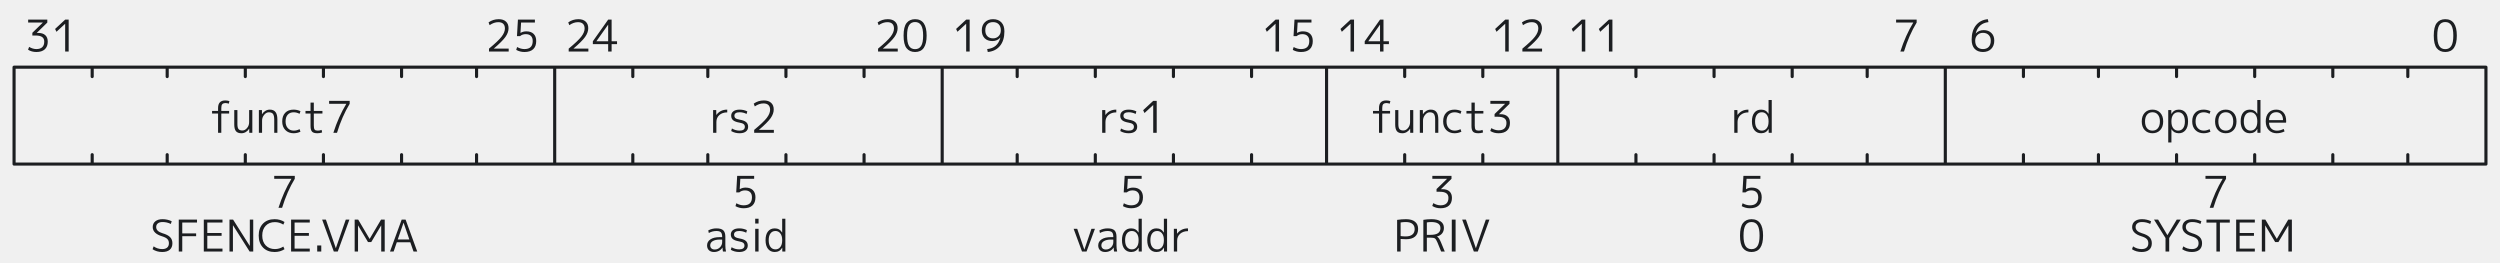
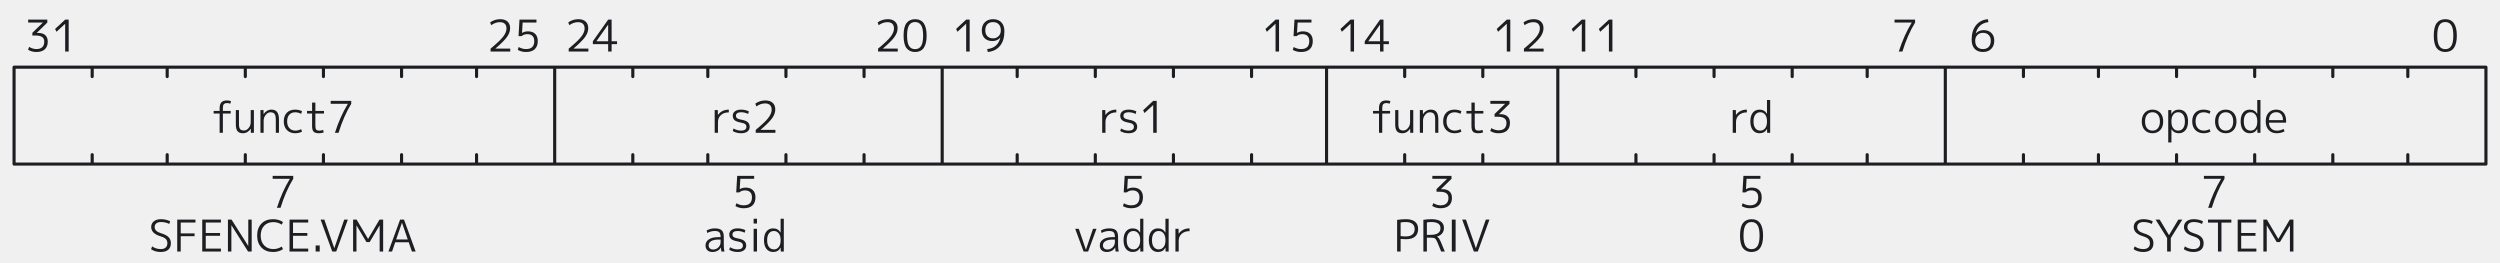
- <svg xmlns="http://www.w3.org/2000/svg" width="800" height="84" fill="none">
-   <g clip-path="url(#a)">
-     <path stroke="#1C1E21" stroke-linecap="round" d="M4.5 21.5h791M4.5 21.5v31M4.5 52.5h791M795.5 21.5v31M770.5 21.5v3M770.5 52.5v-3M746.5 21.5v3M746.5 52.5v-3M721.5 21.5v3M721.5 52.5v-3M696.5 21.5v3M696.5 52.5v-3M671.5 21.5v3M671.5 52.5v-3M647.5 21.5v3M647.5 52.5v-3M622.5 21.5v31M597.5 21.5v3M597.5 52.5v-3M573.5 21.5v3M573.5 52.5v-3M548.5 21.5v3M548.5 52.5v-3M523.5 21.5v3M523.5 52.5v-3M498.5 21.5v31M474.5 21.5v3M474.5 52.5v-3M449.5 21.5v3M449.5 52.5v-3M424.5 21.5v31M400.5 21.5v3M400.5 52.5v-3M375.5 21.5v3M375.5 52.5v-3M350.5 21.5v3M350.5 52.5v-3M325.5 21.5v3M325.5 52.5v-3M301.5 21.5v31M276.5 21.5v3M276.5 52.5v-3M251.5 21.5v3M251.5 52.5v-3M226.5 21.5v3M226.5 52.5v-3M202.5 21.5v3M202.5 52.5v-3M177.5 21.5v31M152.5 21.5v3M152.5 52.5v-3M128.5 21.5v3M128.5 52.5v-3M103.5 21.5v3M103.5 52.5v-3M78.5 21.5v3M78.5 52.5v-3M53.5 21.5v3M53.5 52.5v-3M29.5 21.5v3M29.5 52.5v-3" />
-     <path fill="#1C1E21" d="M782.485 6.14q3.696 0 3.696 5.25t-3.696 5.25q-1.75 0-2.716-1.218t-.966-4.032.966-4.032 2.716-1.218m-1.932 8.568q.645 1.022 1.932 1.022 1.288 0 1.932-1.022.644-1.036.644-3.318t-.644-3.304q-.644-1.035-1.932-1.036-1.287 0-1.932 1.036-.63 1.022-.63 3.304t.63 3.318M634.541 10.508q-1.077 0-1.778.7-.7.7-.7 1.792 0 1.302.658 2.002.659.7 1.82.7 1.191 0 1.848-.7.658-.7.658-2.002 0-1.148-.686-1.82-.671-.672-1.82-.672m0 6.132q-1.694 0-2.66-1.022-.952-1.021-.952-2.94 0-2.842 1.372-4.578 1.387-1.735 3.808-1.96l.196.938q-3.22.364-4.088 3.626l.014.014q.966-1.078 2.548-1.078 1.554 0 2.464.91.924.896.924 2.45 0 1.665-.994 2.66-.994.98-2.632.98M606.751 6.28h6.58v.938q-2.45 4.018-4.06 9.282h-1.162q1.625-5.11 4.13-9.254v-.028h-5.488zM506.172 16.5V7.624h-.028l-2.758 2.548-.434-.91 3.22-2.982h1.12V16.5zm8.682 0V7.624h-.028l-2.758 2.548-.434-.91 3.22-2.982h1.12V16.5zM481.672 16.5V7.624h-.028l-2.758 2.548-.434-.91 3.22-2.982h1.12V16.5zm8.458-9.408q-1.386 0-2.772.966l-.336-.896q1.428-1.022 3.248-1.022 1.498 0 2.324.77.826.756.826 2.128t-.994 2.772-3.724 3.724v.028h4.76v.938h-6.3v-.938q2.982-2.464 4.032-3.836 1.064-1.386 1.064-2.604 0-.994-.546-1.512-.532-.518-1.582-.518M432.172 16.5V7.624h-.028l-2.758 2.548-.434-.91 3.22-2.982h1.12V16.5zm9.438-3.29V7.918h-.028l-3.724 5.264v.028zm1.106 0h1.736v.91h-1.736v2.38h-1.106v-2.38h-4.9v-.91l4.9-6.93h1.106zM408.172 16.5V7.624h-.028l-2.758 2.548-.434-.91 3.22-2.982h1.12V16.5zm11.496-9.282h-4.424l-.196 3.304h.028a3.6 3.6 0 0 1 1.862-.49q1.498 0 2.324.812t.826 2.296q0 1.709-.966 2.604-.952.896-2.8.896a5.3 5.3 0 0 1-2.632-.672l.28-.924q1.176.658 2.352.658 2.646 0 2.646-2.562 0-1.078-.574-1.638-.574-.574-1.652-.574-1.106 0-1.834.644h-.98l.308-5.292h5.432zM309.172 16.5V7.624h-.028l-2.758 2.548-.434-.91 3.22-2.982h1.12V16.5zm8.612-10.36q1.708 0 2.66 1.022.966 1.008.966 2.87 0 2.925-1.414 4.648-1.4 1.722-3.906 1.96l-.196-.938q1.708-.181 2.744-1.078 1.036-.91 1.484-2.562l-.028-.014q-.98 1.092-2.548 1.092-1.554 0-2.464-.91-.91-.924-.91-2.52 0-1.624.98-2.59.994-.98 2.632-.98m0 .938q-1.19 0-1.848.686-.644.686-.644 1.946 0 1.204.672 1.89.672.672 1.82.672 1.078 0 1.778-.714t.7-1.848q0-1.246-.658-1.932-.658-.7-1.82-.7M283.948 7.092q-1.386 0-2.772.966l-.336-.896q1.428-1.022 3.248-1.022 1.499 0 2.324.77.826.756.826 2.128t-.994 2.772-3.724 3.724v.028h4.76v.938h-6.3v-.938q2.982-2.464 4.032-3.836 1.065-1.386 1.064-2.604 0-.994-.546-1.512-.531-.518-1.582-.518m8.878-.952q3.696 0 3.696 5.25t-3.696 5.25q-1.75 0-2.716-1.218t-.966-4.032.966-4.032 2.716-1.218m-1.932 8.568q.643 1.022 1.932 1.022t1.932-1.022q.644-1.036.644-3.318t-.644-3.304q-.643-1.035-1.932-1.036-1.288 0-1.932 1.036-.63 1.022-.63 3.304t.63 3.318M184.948 7.092q-1.386 0-2.772.966l-.336-.896q1.428-1.022 3.248-1.022 1.499 0 2.324.77.826.756.826 2.128t-.994 2.772-3.724 3.724v.028h4.76v.938h-6.3v-.938q2.982-2.464 4.032-3.836 1.065-1.386 1.064-2.604 0-.994-.546-1.512-.531-.518-1.582-.518m9.662 6.118V7.918h-.028l-3.724 5.264v.028zm1.106 0h1.736v.91h-1.736v2.38h-1.106v-2.38h-4.9v-.91l4.9-6.93h1.106zM159.448 7.092q-1.386 0-2.772.966l-.336-.896q1.428-1.022 3.248-1.022 1.499 0 2.324.77.826.756.826 2.128t-.994 2.772-3.724 3.724v.028h4.76v.938h-6.3v-.938q2.982-2.464 4.032-3.836 1.065-1.386 1.064-2.604 0-.994-.546-1.512-.532-.518-1.582-.518m11.72.126h-4.424l-.196 3.304h.028a3.6 3.6 0 0 1 1.862-.49q1.498 0 2.324.812t.826 2.296q0 1.709-.966 2.604-.952.896-2.8.896a5.3 5.3 0 0 1-2.632-.672l.28-.924q1.176.658 2.352.658 2.646 0 2.646-2.562 0-1.078-.574-1.638-.574-.574-1.652-.574-1.106 0-1.834.644h-.98l.308-5.292h5.432zM9.008 6.28h6.132v.938l-3.36 3.29v.028h.434q1.485 0 2.268.714.798.714.798 2.072 0 1.596-.952 2.464-.937.854-2.688.854-1.511 0-2.66-.728l.336-.91q1.176.7 2.324.7 1.233 0 1.876-.602.645-.602.644-1.778 0-.994-.672-1.47-.657-.49-2.114-.49h-1.022v-.868l3.346-3.248v-.028h-4.69zM20.854 16.5V7.624h-.028l-2.758 2.548-.434-.91 3.22-2.982h1.12V16.5zM690.526 36.704q-.63-.784-1.736-.784-1.107 0-1.75.784-.63.77-.63 2.156t.63 2.17q.643.77 1.75.77t1.736-.77q.644-.784.644-2.17t-.644-2.156m.756 4.914q-.938 1.022-2.492 1.022t-2.492-1.022-.938-2.758.938-2.758 2.492-1.022 2.492 1.022.938 2.758-.938 2.758m5.954 1.022q-1.581 0-2.352-1.274h-.028v4.214h-1.022V35.22h.98l.014 1.232h.028q.77-1.372 2.38-1.372 1.373 0 2.156.98.784.966.784 2.8 0 1.792-.812 2.786-.798.994-2.128.994m1.932-3.78q0-1.428-.574-2.184-.56-.756-1.582-.756-.966 0-1.568.756-.588.757-.588 2.086v.196q0 1.358.602 2.1.603.742 1.554.742.995 0 1.568-.756.588-.77.588-2.184m6.02-2.926q-1.231 0-1.918.77-.686.756-.686 2.156 0 1.344.714 2.142.729.798 1.89.798.98 0 1.876-.476l.28.826q-1.05.49-2.198.49-1.623 0-2.632-1.022-1.008-1.035-1.008-2.758 0-1.778.966-2.772.966-1.008 2.674-1.008 1.149 0 2.198.49l-.28.854q-.937-.49-1.876-.49m8.799.77q-.63-.784-1.736-.784-1.107 0-1.75.784-.63.77-.63 2.156t.63 2.17q.643.77 1.75.77t1.736-.77q.644-.784.644-2.17t-.644-2.156m.756 4.914q-.939 1.022-2.492 1.022-1.554 0-2.492-1.022-.938-1.021-.938-2.758 0-1.736.938-2.758t2.492-1.022 2.492 1.022.938 2.758-.938 2.758m3.851-4.928q-.574.756-.574 2.17t.588 2.184q.588.756 1.582.756a1.87 1.87 0 0 0 1.54-.742q.602-.742.602-2.1v-.196q0-1.33-.602-2.086-.588-.756-1.54-.756-1.021 0-1.596.77m-1.582 2.17q0-1.834.784-2.8.784-.98 2.156-.98 1.582 0 2.352 1.33h.028V32h1.022v10.5h-.98l-.014-1.232h-.028q-.77 1.372-2.38 1.372-1.344 0-2.142-.98-.798-.994-.798-2.8m9.074.392q.027 1.19.728 1.876.7.686 1.82.686 1.077 0 2.142-.56l.28.798a5.56 5.56 0 0 1-2.52.588q-1.568 0-2.534-1.022-.966-1.021-.966-2.758 0-1.764.896-2.772.91-1.008 2.464-1.008 1.512 0 2.338.966.84.953.84 2.744 0 .181-.028.462zm0-.812h4.48q-.015-1.218-.588-1.876-.574-.658-1.582-.658-1.05 0-1.666.672-.602.659-.644 1.862M554.968 35.22h.994l.028 1.554h.028q1.232-1.695 3.472-1.694v.882q-1.554 0-2.52.854-.952.855-.952 2.212V42.5h-1.05zm7.232 1.47q-.573.756-.574 2.17 0 1.414.588 2.184.588.756 1.582.756a1.87 1.87 0 0 0 1.54-.742q.602-.742.602-2.1v-.196q0-1.33-.602-2.086-.588-.756-1.54-.756-1.022 0-1.596.77m-1.582 2.17q0-1.834.784-2.8.785-.98 2.156-.98 1.583 0 2.352 1.33h.028V32h1.022v10.5h-.98l-.014-1.232h-.028q-.77 1.372-2.38 1.372-1.344 0-2.142-.98-.798-.994-.798-2.8M439.363 35.5h1.918v-.938q0-2.422 2.324-2.422a4.4 4.4 0 0 1 1.316.21l-.224.84a2.7 2.7 0 0 0-.994-.21q-.757 0-1.078.364-.308.35-.308 1.218v.938h2.506v.84h-2.506v6.16h-1.036v-6.16h-1.918zm8.108-.28v4.522q0 1.12.364 1.568.379.448 1.246.448.813 0 1.47-.784.672-.784.672-1.862V35.22h1.022v7.28h-.98l-.014-1.302h-.028q-.42.672-1.078 1.064a2.7 2.7 0 0 1-1.4.378q-1.176 0-1.736-.658-.546-.672-.546-2.142v-4.62zm6.869 0h.98l.014 1.302h.028q.42-.672 1.064-1.05.658-.392 1.414-.392 1.232 0 1.82.77.602.756.602 2.408V42.5h-1.008v-4.158q0-1.357-.392-1.876-.392-.532-1.344-.532-.812 0-1.484.812a2.8 2.8 0 0 0-.672 1.862V42.5h-1.022zm11.149.714q-1.232 0-1.918.77-.686.756-.686 2.156 0 1.344.714 2.142.728.798 1.89.798.98 0 1.876-.476l.28.826q-1.05.49-2.198.49-1.624 0-2.632-1.022-1.008-1.035-1.008-2.758 0-1.778.966-2.772.966-1.008 2.674-1.008 1.148 0 2.198.49l-.28.854q-.938-.49-1.876-.49m6.433-3.094v2.66h2.758v.84h-2.758v3.822q0 .98.266 1.316.265.322.994.322.644 0 1.232-.238l.168.826q-.715.252-1.54.252-1.191 0-1.68-.504-.49-.518-.49-1.778V36.34h-1.61v-.84h1.61v-2.66zm4.994-.56h6.132v.938l-3.36 3.29v.028h.434q1.483 0 2.268.714.798.714.798 2.072 0 1.596-.952 2.464-.939.855-2.688.854-1.512 0-2.66-.728l.336-.91q1.175.7 2.324.7 1.231 0 1.876-.602t.644-1.778q0-.995-.672-1.47-.659-.49-2.114-.49h-1.022v-.868l3.346-3.248v-.028h-4.69zM352.695 35.22h.994l.028 1.554h.028q1.231-1.695 3.472-1.694v.882q-1.554 0-2.52.854-.952.855-.952 2.212V42.5h-1.05zm8.478-.14q1.33 0 2.464.56l-.224.826a4.9 4.9 0 0 0-2.24-.546q-.812 0-1.246.294a.95.95 0 0 0-.42.826q0 .504.364.798.378.294 1.358.462 1.428.238 2.044.784.63.546.63 1.498 0 .953-.728 1.512-.714.546-2.002.546-1.499 0-2.688-.7l.238-.826a4.7 4.7 0 0 0 2.45.686q.812 0 1.246-.308.434-.322.434-.91 0-.56-.392-.868-.378-.308-1.344-.476-1.386-.238-2.016-.756-.616-.532-.616-1.442 0-.896.7-1.428.714-.532 1.988-.532m7.855 7.42v-8.876H369l-2.758 2.548-.434-.91 3.22-2.982h1.12V42.5zM228.195 35.22h.994l.028 1.554h.028q1.231-1.695 3.472-1.694v.882q-1.554 0-2.52.854-.952.855-.952 2.212V42.5h-1.05zm8.478-.14q1.33 0 2.464.56l-.224.826a4.9 4.9 0 0 0-2.24-.546q-.812 0-1.246.294a.95.95 0 0 0-.42.826q0 .504.364.798.378.294 1.358.462 1.428.238 2.044.784.63.546.63 1.498 0 .953-.728 1.512-.714.546-2.002.546-1.499 0-2.688-.7l.238-.826a4.7 4.7 0 0 0 2.45.686q.812 0 1.246-.308.434-.322.434-.91 0-.56-.392-.868-.378-.308-1.344-.476-1.386-.238-2.016-.756-.616-.532-.616-1.442 0-.896.7-1.428.714-.532 1.988-.532m7.631-1.988q-1.386 0-2.772.966l-.336-.896q1.427-1.022 3.248-1.022 1.497 0 2.324.77.826.756.826 2.128t-.994 2.772-3.724 3.724v.028h4.76v.938h-6.3v-.938q2.982-2.464 4.032-3.836 1.064-1.386 1.064-2.604 0-.995-.546-1.512-.532-.518-1.582-.518M67.863 35.5h1.918v-.938q0-2.422 2.324-2.422.644 0 1.316.21l-.224.84a2.6 2.6 0 0 0-.994-.21q-.757 0-1.078.364-.309.35-.308 1.218v.938h2.506v.84h-2.506v6.16H69.78v-6.16h-1.918zm8.108-.28v4.522q0 1.12.364 1.568.379.448 1.246.448.813 0 1.47-.784.672-.784.672-1.862V35.22h1.022v7.28h-.98l-.014-1.302h-.028q-.42.672-1.078 1.064-.644.378-1.4.378-1.175 0-1.736-.658-.546-.672-.546-2.142v-4.62zm6.869 0h.98l.014 1.302h.028q.42-.672 1.064-1.05.658-.392 1.414-.392 1.232 0 1.82.77.602.756.602 2.408V42.5h-1.008v-4.158q0-1.357-.392-1.876-.392-.532-1.344-.532-.812 0-1.484.812a2.8 2.8 0 0 0-.672 1.862V42.5H82.84zm11.15.714q-1.233 0-1.919.77-.686.756-.686 2.156 0 1.344.714 2.142.727.798 1.89.798.98 0 1.876-.476l.28.826q-1.05.49-2.198.49-1.624 0-2.632-1.022-1.008-1.035-1.008-2.758 0-1.778.966-2.772.966-1.008 2.674-1.008 1.148 0 2.198.49l-.28.854q-.937-.49-1.876-.49m6.432-3.094v2.66h2.758v.84h-2.758v3.822q0 .98.266 1.316.265.322.994.322.644 0 1.232-.238l.168.826q-.714.252-1.54.252-1.191 0-1.68-.504-.49-.518-.49-1.778V36.34h-1.61v-.84h1.61v-2.66zm4.896-.56h6.58v.938q-2.45 4.019-4.06 9.282h-1.162q1.623-5.11 4.13-9.254v-.028h-5.488zM705.751 56.28h6.58v.938q-2.45 4.019-4.06 9.282h-1.162q1.625-5.11 4.13-9.254v-.028h-5.488zM685.419 71.05q-.966 0-1.498.434-.532.42-.532 1.176 0 1.358 1.988 1.96 1.737.504 2.464 1.26.742.756.742 1.96 0 1.357-.854 2.086-.84.714-2.408.714-1.736 0-3.08-.882l.336-.924a4.6 4.6 0 0 0 2.744.868q1.036 0 1.582-.476.56-.476.56-1.386 0-.84-.476-1.33-.462-.504-1.638-.868-3.066-.91-3.066-2.982 0-1.148.826-1.834.84-.686 2.31-.686a6.65 6.65 0 0 1 2.94.658l-.28.868a5.8 5.8 0 0 0-2.66-.616m5.183-.77 2.954 4.956h.028l2.968-4.956h1.274l-3.682 5.894V80.5h-1.176v-4.326l-3.682-5.894zm10.895.77q-.966 0-1.498.434-.532.42-.532 1.176 0 1.358 1.988 1.96 1.737.504 2.464 1.26.742.756.742 1.96 0 1.357-.854 2.086-.84.714-2.408.714-1.736 0-3.08-.882l.336-.924a4.6 4.6 0 0 0 2.744.868q1.036 0 1.582-.476.56-.476.56-1.386 0-.84-.476-1.33-.462-.504-1.638-.868-3.066-.91-3.066-2.982 0-1.148.826-1.834.84-.686 2.31-.686a6.65 6.65 0 0 1 2.94.658l-.28.868a5.8 5.8 0 0 0-2.66-.616m4.574-.77h7.462v.952h-3.164V80.5h-1.12v-9.268h-3.178zm10.617.938v3.332h4.578v.896h-4.578v4.116h4.858v.938h-5.978V70.28h5.978v.938zm7.097 9.282V70.28h1.134l3.64 6.16h.028l3.64-6.16h1.176V80.5h-1.12v-8.344h-.028l-3.164 5.306h-1.036l-3.164-5.306h-.028V80.5zM563.327 57.218h-4.424l-.196 3.304h.028a3.6 3.6 0 0 1 1.862-.49q1.499 0 2.324.812.826.812.826 2.296 0 1.709-.966 2.604-.952.896-2.8.896a5.3 5.3 0 0 1-2.632-.672l.28-.924q1.176.658 2.352.658 2.646 0 2.646-2.562 0-1.079-.574-1.638-.573-.574-1.652-.574-1.105 0-1.834.644h-.98l.308-5.292h5.432zM560.485 70.14q3.696 0 3.696 5.25t-3.696 5.25q-1.75 0-2.716-1.218t-.966-4.032.966-4.032 2.716-1.218m-1.932 8.568q.645 1.022 1.932 1.022 1.288 0 1.932-1.022.644-1.036.644-3.318t-.644-3.304q-.644-1.036-1.932-1.036t-1.932 1.036q-.63 1.022-.63 3.304t.63 3.318M458.349 56.28h6.132v.938l-3.36 3.29v.028h.434q1.485 0 2.268.714.798.714.798 2.072 0 1.596-.952 2.464-.937.855-2.688.854-1.511 0-2.66-.728l.336-.91q1.176.7 2.324.7 1.233 0 1.876-.602.645-.602.644-1.778 0-.994-.672-1.47-.657-.49-2.114-.49h-1.022v-.868l3.346-3.248v-.028h-4.69zM447.077 70.364q1.456-.225 2.842-.224 1.903 0 2.884.812.994.798.994 2.296 0 1.624-.994 2.464t-2.884.84q-.924 0-1.722-.084V80.5h-1.12zm1.12 5.18q.811.112 1.638.112 1.385 0 2.114-.602.742-.601.742-1.722t-.728-1.694q-.714-.588-2.128-.588a10 10 0 0 0-1.638.14zm7.274 4.956V70.35q1.218-.21 2.618-.21 1.96 0 2.954.728 1.008.714 1.008 2.044 0 1.065-.574 1.778-.573.714-1.624.98v.028q.63.335 1.246 1.82l1.232 2.982h-1.162l-1.204-2.954q-.42-1.008-.798-1.246-.363-.252-1.456-.252h-1.12V80.5zm1.12-5.348h1.12q1.667 0 2.45-.532.784-.546.784-1.61 0-1.96-2.954-1.96-.741 0-1.4.126zm7.982 5.348V70.28h1.218V80.5zm4.527-10.22 3.164 9.114h.028l3.164-9.114h1.162l-3.724 10.22h-1.26l-3.738-10.22zM365.327 57.218h-4.424l-.196 3.304h.028a3.6 3.6 0 0 1 1.862-.49q1.499 0 2.324.812.826.812.826 2.296 0 1.709-.966 2.604-.951.896-2.8.896a5.3 5.3 0 0 1-2.632-.672l.28-.924q1.176.658 2.352.658 2.646 0 2.646-2.562 0-1.079-.574-1.638-.573-.574-1.652-.574-1.105 0-1.834.644h-.98l.308-5.292h5.432zM344.709 73.22l2.268 6.65h.028l2.254-6.65h1.12l-2.688 7.28h-1.442l-2.688-7.28zm9.729-.14q1.525 0 2.184.63.658.63.658 2.072v2.758a9.2 9.2 0 0 0 .21 1.96h-.98a8 8 0 0 1-.14-1.288h-.028a2.64 2.64 0 0 1-1.092 1.05 3.4 3.4 0 0 1-1.61.378q-1.008 0-1.61-.56-.602-.574-.602-1.54 0-1.218 1.064-1.932 1.063-.728 3.024-.728h.742v-.07q0-1.065-.406-1.47-.393-.42-1.414-.42-1.317 0-2.45.644l-.182-.826a5.4 5.4 0 0 1 2.632-.658m-2.002 5.418q0 .63.392.994.392.35 1.05.35.966 0 1.666-.686a2.3 2.3 0 0 0 .714-1.708v-.784h-.742q-1.47 0-2.282.504-.798.49-.798 1.33m8.173-3.808q-.573.756-.574 2.17 0 1.414.588 2.184.589.756 1.582.756a1.87 1.87 0 0 0 1.54-.742q.602-.742.602-2.1v-.196q0-1.33-.602-2.086-.588-.756-1.54-.756-1.021 0-1.596.77m-1.582 2.17q0-1.834.784-2.8.785-.98 2.156-.98 1.582 0 2.352 1.33h.028V70h1.022v10.5h-.98l-.014-1.232h-.028q-.77 1.372-2.38 1.372-1.344 0-2.142-.98-.798-.994-.798-2.8m9.676-2.17q-.573.756-.574 2.17 0 1.414.588 2.184.589.756 1.582.756a1.87 1.87 0 0 0 1.54-.742q.602-.742.602-2.1v-.196q0-1.33-.602-2.086-.588-.756-1.54-.756-1.022 0-1.596.77m-1.582 2.17q0-1.834.784-2.8.785-.98 2.156-.98 1.582 0 2.352 1.33h.028V70h1.022v10.5h-.98l-.014-1.232h-.028q-.77 1.372-2.38 1.372-1.344 0-2.142-.98-.798-.994-.798-2.8m8.514-3.64h.994l.028 1.554h.028q1.232-1.694 3.472-1.694v.882q-1.554 0-2.52.854-.952.855-.952 2.212V80.5h-1.05zM241.327 57.218h-4.424l-.196 3.304h.028a3.6 3.6 0 0 1 1.862-.49q1.499 0 2.324.812.826.812.826 2.296 0 1.709-.966 2.604-.952.896-2.8.896a5.3 5.3 0 0 1-2.632-.672l.28-.924q1.176.658 2.352.658 2.646 0 2.646-2.562 0-1.079-.574-1.638-.573-.574-1.652-.574-1.105 0-1.834.644h-.98l.308-5.292h5.432zM229.271 73.08q1.525 0 2.184.63.657.63.658 2.072v2.758a9.2 9.2 0 0 0 .21 1.96h-.98a8 8 0 0 1-.14-1.288h-.028a2.64 2.64 0 0 1-1.092 1.05 3.4 3.4 0 0 1-1.61.378q-1.008 0-1.61-.56-.602-.574-.602-1.54 0-1.218 1.064-1.932 1.064-.728 3.024-.728h.742v-.07q0-1.065-.406-1.47-.393-.42-1.414-.42-1.316 0-2.45.644l-.182-.826a5.4 5.4 0 0 1 2.632-.658m-2.002 5.418q0 .63.392.994.392.35 1.05.35.966 0 1.666-.686a2.3 2.3 0 0 0 .714-1.708v-.784h-.742q-1.47 0-2.282.504-.798.49-.798 1.33m9.283-5.418a5.5 5.5 0 0 1 2.464.56l-.224.826a4.9 4.9 0 0 0-2.24-.546q-.813 0-1.246.294a.95.95 0 0 0-.42.826q0 .504.364.798.378.294 1.358.462 1.428.238 2.044.784.63.546.63 1.498 0 .953-.728 1.512-.714.546-2.002.546-1.499 0-2.688-.7l.238-.826a4.7 4.7 0 0 0 2.45.686q.811 0 1.246-.308.434-.322.434-.91 0-.56-.392-.868-.378-.308-1.344-.476-1.386-.238-2.016-.756-.616-.532-.616-1.442 0-.895.7-1.428.714-.532 1.988-.532m5.111-1.54V70h1.078v1.54zm0 8.96v-7.28h1.078v7.28zm4.895-5.81q-.574.756-.574 2.17t.588 2.184q.588.756 1.582.756.951 0 1.54-.742.602-.742.602-2.1v-.196q0-1.33-.602-2.086a1.86 1.86 0 0 0-1.54-.756q-1.023 0-1.596.77m-1.582 2.17q0-1.834.784-2.8.783-.98 2.156-.98 1.581 0 2.352 1.33h.028V70h1.022v10.5h-.98l-.014-1.232h-.028q-.77 1.372-2.38 1.372-1.344 0-2.142-.98-.798-.994-.798-2.8M87.751 56.28h6.58v.938q-2.45 4.019-4.06 9.282H89.11q1.625-5.11 4.13-9.254v-.028h-5.488zM52.006 71.05q-.966 0-1.498.434-.532.42-.532 1.176 0 1.358 1.988 1.96 1.737.504 2.464 1.26.742.756.742 1.96 0 1.357-.854 2.086-.84.714-2.408.714-1.736 0-3.08-.882l.336-.924a4.6 4.6 0 0 0 2.744.868q1.035 0 1.582-.476.56-.476.56-1.386 0-.84-.476-1.33-.462-.504-1.638-.868-3.066-.91-3.066-2.982 0-1.148.826-1.834.84-.686 2.31-.686 1.582 0 2.94.658l-.28.868a5.8 5.8 0 0 0-2.66-.616m11.036.168h-4.718v3.472h4.438v.896h-4.438V80.5h-1.12V70.28h5.838zm3.293 0v3.332h4.578v.896h-4.578v4.116h4.858v.938h-5.978V70.28h5.978v.938zm7.097 9.282V70.28h1.162l5.32 8.4h.028v-8.4h1.092V80.5h-1.148l-5.32-8.4h-.028v8.4zm14.53-9.422q-1.847 0-2.953 1.176-1.092 1.162-1.092 3.136t1.12 3.15q1.134 1.162 2.926 1.162 1.455 0 2.702-.798l.378.84q-1.372.896-3.178.896-2.31 0-3.696-1.428t-1.386-3.822q0-2.422 1.372-3.836 1.371-1.414 3.71-1.414 1.806 0 3.178.896l-.378.84a4.9 4.9 0 0 0-2.702-.798m6.305.14v3.332h4.578v.896h-4.578v4.116h4.858v.938h-5.978V70.28h5.978v.938zm7.237 9.282v-1.96h1.302v1.96zm2.784-10.22 3.164 9.114h.028l3.164-9.114h1.162l-3.724 10.22h-1.26l-3.738-10.22zm9.203 10.22V70.28h1.134l3.64 6.16h.028l3.64-6.16h1.176V80.5h-1.12v-8.344h-.028l-3.164 5.306h-1.036l-3.164-5.306h-.028V80.5zm11.304 0 3.738-10.22h1.26l3.724 10.22h-1.19l-1.036-2.982h-4.312l-1.022 2.982zm2.492-3.878h3.696l-1.834-5.334h-.028z" />
+ <svg xmlns="http://www.w3.org/2000/svg" width="800" height="84" class="WaveDrom">
+   <g fill="#1C1E21" font-family="'M PLUS 1p','MPLUS1p-Regular',monospace" font-size="14" text-anchor="middle">
+     <g stroke="#1C1E21" stroke-linecap="round">
+       <path d="M4.5 21.5h791M4.5 21.5v31M4.5 52.5h791M795.5 21.5v31M770.5 21.5v3M770.5 52.5v-3M746.5 21.5v3M746.5 52.5v-3M721.5 21.5v3M721.5 52.5v-3M696.5 21.5v3M696.5 52.5v-3M671.5 21.5v3M671.5 52.5v-3M647.5 21.5v3M647.5 52.5v-3M622.5 21.5v31M597.5 21.5v3M597.5 52.5v-3M573.5 21.5v3M573.5 52.5v-3M548.5 21.5v3M548.5 52.5v-3M523.5 21.5v3M523.5 52.5v-3M498.5 21.5v31M474.5 21.5v3M474.5 52.5v-3M449.5 21.5v3M449.5 52.5v-3M424.5 21.5v31M400.5 21.5v3M400.5 52.5v-3M375.5 21.5v3M375.5 52.5v-3M350.5 21.5v3M350.5 52.5v-3M325.5 21.5v3M325.5 52.5v-3M301.5 21.5v31M276.5 21.5v3M276.5 52.5v-3M251.5 21.5v3M251.5 52.5v-3M226.5 21.5v3M226.5 52.5v-3M202.5 21.5v3M202.5 52.5v-3M177.5 21.5v31M152.5 21.5v3M152.5 52.5v-3M128.5 21.5v3M128.5 52.5v-3M103.5 21.5v3M103.5 52.5v-3M78.5 21.5v3M78.5 52.5v-3M53.5 21.5v3M53.5 52.5v-3M29.5 21.5v3M29.5 52.5v-3" />
+     </g>
+     <path d="M-.014-4.36q3.696 0 3.696 5.25T-.014 6.14q-1.75 0-2.716-1.218T-3.696.89t.966-4.032T-.014-4.36m-1.932 8.568Q-1.302 5.23-.014 5.23t1.932-1.022q.644-1.036.644-3.318t-.644-3.304Q1.274-3.45-.014-3.45t-1.932 1.036q-.63 1.022-.63 3.304t.63 3.318" aria-label="0" style="font-size:14px" transform="translate(782.5 10.5)" />
+     <path d="M.042.008q-1.078 0-1.778.7t-.7 1.792q0 1.302.658 2.002t1.82.7q1.19 0 1.848-.7T2.548 2.5q0-1.148-.686-1.82Q1.19.008.042.008m0 6.132q-1.694 0-2.66-1.022-.952-1.022-.952-2.94 0-2.842 1.372-4.578Q-.812-4.136 1.61-4.36l.196.938q-3.22.364-4.088 3.626l.014.014Q-1.302-.86.28-.86q1.554 0 2.464.91.924.896.924 2.45 0 1.666-.994 2.66-.994.98-2.632.98" aria-label="6" style="font-size:14px" transform="translate(634.5 10.5)" />
+     <path d="M-3.248-4.22h6.58v.938Q.882.736-.728 6H-1.89Q-.266.89 2.24-3.254v-.028h-5.488z" aria-label="7" style="font-size:14px" transform="translate(609.5 10.5)" />
+     <path d="M-4.326 6v-8.876h-.028L-7.112-.328l-.434-.91 3.22-2.982h1.12V6Zm8.68 0v-8.876h-.028L1.568-.328l-.434-.91 3.22-2.982h1.12V6Z" aria-label="11" style="font-size:14px" transform="translate(510.5 10.5)" />
+     <path d="M-4.326 6v-8.876h-.028L-7.112-.328l-.434-.91 3.22-2.982h1.12V6ZM4.13-3.408q-1.386 0-2.772.966l-.336-.896Q2.45-4.36 4.27-4.36q1.498 0 2.324.77.826.756.826 2.128T6.426 1.31 2.702 5.034v.028h4.76V6h-6.3v-.938q2.982-2.464 4.032-3.836Q6.258-.16 6.258-1.378q0-.994-.546-1.512-.532-.518-1.582-.518" aria-label="12" style="font-size:14px" transform="translate(486.5 10.5)" />
+     <path d="M-4.326 6v-8.876h-.028L-7.112-.328l-.434-.91 3.22-2.982h1.12V6ZM5.11 2.71v-5.292h-.028L1.358 2.682v.028Zm1.106 0h1.736v.91H6.216V6H5.11V3.62H.21v-.91l4.9-6.93h1.106z" aria-label="14" style="font-size:14px" transform="translate(436.5 10.5)" />
+     <path d="M-4.326 6v-8.876h-.028L-7.112-.328l-.434-.91 3.22-2.982h1.12V6ZM7.168-3.282H2.744L2.548.022h.028q.826-.49 1.862-.49 1.498 0 2.324.812t.826 2.296q0 1.708-.966 2.604-.952.896-2.8.896-1.428 0-2.632-.672l.28-.924q1.176.658 2.352.658 2.646 0 2.646-2.562 0-1.078-.574-1.638Q5.32.428 4.242.428q-1.106 0-1.834.644h-.98l.308-5.292h5.432z" aria-label="15" style="font-size:14px" transform="translate(412.5 10.5)" />
+     <path d="M-4.326 6v-8.876h-.028L-7.112-.328l-.434-.91 3.22-2.982h1.12V6Zm8.61-10.36q1.708 0 2.66 1.022.966 1.008.966 2.87 0 2.926-1.414 4.648-1.4 1.722-3.906 1.96l-.196-.938q1.708-.182 2.744-1.078 1.036-.91 1.484-2.562l-.028-.014Q5.614 2.64 4.046 2.64q-1.554 0-2.464-.91Q.672.806.672-.79q0-1.624.98-2.59.994-.98 2.632-.98m0 .938q-1.19 0-1.848.686-.644.686-.644 1.946 0 1.204.672 1.89.672.672 1.82.672 1.078 0 1.778-.714t.7-1.848q0-1.246-.658-1.932-.658-.7-1.82-.7" aria-label="19" style="font-size:14px" transform="translate(313.5 10.5)" />
+     <path d="M-4.55-3.408q-1.386 0-2.772.966l-.336-.896Q-6.23-4.36-4.41-4.36q1.498 0 2.324.77.826.756.826 2.128t-.994 2.772-3.724 3.724v.028h4.76V6h-6.3v-.938q2.982-2.464 4.032-3.836Q-2.422-.16-2.422-1.378q0-.994-.546-1.512-.532-.518-1.582-.518m8.876-.952q3.696 0 3.696 5.25T4.326 6.14q-1.75 0-2.716-1.218T.644.89t.966-4.032T4.326-4.36M2.394 4.208Q3.038 5.23 4.326 5.23t1.932-1.022q.644-1.036.644-3.318t-.644-3.304Q5.614-3.45 4.326-3.45T2.394-2.414q-.63 1.022-.63 3.304t.63 3.318" aria-label="20" style="font-size:14px" transform="translate(288.5 10.5)" />
+     <path d="M-4.55-3.408q-1.386 0-2.772.966l-.336-.896Q-6.23-4.36-4.41-4.36q1.498 0 2.324.77.826.756.826 2.128t-.994 2.772-3.724 3.724v.028h4.76V6h-6.3v-.938q2.982-2.464 4.032-3.836Q-2.422-.16-2.422-1.378q0-.994-.546-1.512-.532-.518-1.582-.518M5.11 2.71v-5.292h-.028L1.358 2.682v.028Zm1.106 0h1.736v.91H6.216V6H5.11V3.62H.21v-.91l4.9-6.93h1.106z" aria-label="24" style="font-size:14px" transform="translate(189.5 10.5)" />
+     <path d="M-4.55-3.408q-1.386 0-2.772.966l-.336-.896Q-6.23-4.36-4.41-4.36q1.498 0 2.324.77.826.756.826 2.128t-.994 2.772-3.724 3.724v.028h4.76V6h-6.3v-.938q2.982-2.464 4.032-3.836Q-2.422-.16-2.422-1.378q0-.994-.546-1.512-.532-.518-1.582-.518m11.718.126H2.744L2.548.022h.028q.826-.49 1.862-.49 1.498 0 2.324.812t.826 2.296q0 1.708-.966 2.604-.952.896-2.8.896-1.428 0-2.632-.672l.28-.924q1.176.658 2.352.658 2.646 0 2.646-2.562 0-1.078-.574-1.638Q5.32.428 4.242.428q-1.106 0-1.834.644h-.98l.308-5.292h5.432z" aria-label="25" style="font-size:14px" transform="translate(164.5 10.5)" />
+     <path d="M-7.49-4.22h6.132v.938l-3.36 3.29v.028h.434q1.484 0 2.268.714.798.714.798 2.072 0 1.596-.952 2.464-.938.854-2.688.854-1.512 0-2.66-.728l.336-.91q1.176.7 2.324.7 1.232 0 1.876-.602t.644-1.778q0-.994-.672-1.47-.658-.49-2.114-.49h-1.022v-.868L-2.8-3.254v-.028h-4.69zM4.354 6v-8.876h-.028L1.568-.328l-.434-.91 3.22-2.982h1.12V6Z" aria-label="31" style="font-size:14px" transform="translate(16.5 10.5)" />
+     <path d="M690.531 36.704q-.63-.784-1.736-.784t-1.75.784q-.63.77-.63 2.156t.63 2.17q.644.77 1.75.77t1.736-.77q.644-.784.644-2.17t-.644-2.156m.756 4.914q-.938 1.022-2.492 1.022t-2.492-1.022-.938-2.758.938-2.758 2.492-1.022 2.492 1.022.938 2.758-.938 2.758m5.95 1.022q-1.582 0-2.352-1.274h-.028v4.214h-1.022V35.22h.98l.014 1.232h.028q.77-1.372 2.38-1.372 1.372 0 2.156.98.784.966.784 2.8 0 1.792-.812 2.786-.798.994-2.128.994m1.932-3.78q0-1.428-.574-2.184-.56-.756-1.582-.756-.966 0-1.568.756-.588.756-.588 2.086v.196q0 1.358.602 2.1t1.554.742q.994 0 1.568-.756.588-.77.588-2.184m6.02-2.926q-1.232 0-1.918.77-.686.756-.686 2.156 0 1.344.714 2.142.728.798 1.89.798.98 0 1.876-.476l.28.826q-1.05.49-2.198.49-1.624 0-2.632-1.022-1.008-1.036-1.008-2.758 0-1.778.966-2.772.966-1.008 2.674-1.008 1.148 0 2.198.49l-.28.854q-.938-.49-1.876-.49m8.792.77q-.63-.784-1.736-.784t-1.75.784q-.63.77-.63 2.156t.63 2.17q.644.77 1.75.77t1.736-.77q.644-.784.644-2.17t-.644-2.156m.756 4.914q-.938 1.022-2.492 1.022t-2.492-1.022-.938-2.758.938-2.758 2.492-1.022 2.492 1.022.938 2.758-.938 2.758m3.85-4.928q-.574.756-.574 2.17t.588 2.184q.588.756 1.582.756.952 0 1.54-.742.602-.742.602-2.1v-.196q0-1.33-.602-2.086-.588-.756-1.54-.756-1.022 0-1.596.77m-1.582 2.17q0-1.834.784-2.8.784-.98 2.156-.98 1.582 0 2.352 1.33h.028V32h1.022v10.5h-.98l-.014-1.232h-.028q-.77 1.372-2.38 1.372-1.344 0-2.142-.98-.798-.994-.798-2.8m9.072.392q.028 1.19.728 1.876t1.82.686q1.078 0 2.142-.56l.28.798q-1.176.588-2.52.588-1.568 0-2.534-1.022t-.966-2.758q0-1.764.896-2.772.91-1.008 2.464-1.008 1.512 0 2.338.966.84.952.84 2.744 0 .182-.028.462zm0-.812h4.48q-.014-1.218-.588-1.876t-1.582-.658q-1.05 0-1.666.672-.602.658-.644 1.862" aria-label="opcode" />
+     <path d="M554.473 35.22h.994l.028 1.554h.028q1.232-1.694 3.472-1.694v.882q-1.554 0-2.52.854-.952.854-.952 2.212V42.5h-1.05zm7.224 1.47q-.574.756-.574 2.17t.588 2.184q.588.756 1.582.756.952 0 1.54-.742.602-.742.602-2.1v-.196q0-1.33-.602-2.086-.588-.756-1.54-.756-1.022 0-1.596.77m-1.582 2.17q0-1.834.784-2.8.784-.98 2.156-.98 1.582 0 2.352 1.33h.028V32h1.022v10.5h-.98l-.014-1.232h-.028q-.77 1.372-2.38 1.372-1.344 0-2.142-.98-.798-.994-.798-2.8" aria-label="rd" />
+     <path d="M439.366 35.5h1.918v-.938q0-2.422 2.324-2.422.644 0 1.316.21l-.224.84q-.518-.21-.994-.21-.756 0-1.078.364-.308.35-.308 1.218v.938h2.506v.84h-2.506v6.16h-1.036v-6.16h-1.918zm8.106-.28v4.522q0 1.12.364 1.568.378.448 1.246.448.812 0 1.47-.784.672-.784.672-1.862V35.22h1.022v7.28h-.98l-.014-1.302h-.028q-.42.672-1.078 1.064-.644.378-1.4.378-1.176 0-1.736-.658-.546-.672-.546-2.142v-4.62zm6.874 0h.98l.014 1.302h.028q.42-.672 1.064-1.05.658-.392 1.414-.392 1.232 0 1.82.77.602.756.602 2.408V42.5h-1.008v-4.158q0-1.358-.392-1.876-.392-.532-1.344-.532-.812 0-1.484.812-.672.798-.672 1.862V42.5h-1.022zm11.144.714q-1.232 0-1.918.77-.686.756-.686 2.156 0 1.344.714 2.142.728.798 1.89.798.98 0 1.876-.476l.28.826q-1.05.49-2.198.49-1.624 0-2.632-1.022-1.008-1.036-1.008-2.758 0-1.778.966-2.772.966-1.008 2.674-1.008 1.148 0 2.198.49l-.28.854q-.938-.49-1.876-.49m6.426-3.094v2.66h2.758v.84h-2.758v3.822q0 .98.266 1.316.266.322.994.322.644 0 1.232-.238l.168.826q-.714.252-1.54.252-1.19 0-1.68-.504-.49-.518-.49-1.778V36.34h-1.61v-.84h1.61v-2.66zm4.998-.56h6.132v.938l-3.36 3.29v.028h.434q1.484 0 2.268.714.798.714.798 2.072 0 1.596-.952 2.464-.938.854-2.688.854-1.512 0-2.66-.728l.336-.91q1.176.7 2.324.7 1.232 0 1.876-.602t.644-1.778q0-.994-.672-1.47-.658-.49-2.114-.49h-1.022v-.868l3.346-3.248v-.028h-4.69z" aria-label="funct3" />
+     <path d="M352.7 35.22h.994l.028 1.554h.028q1.232-1.694 3.472-1.694v.882q-1.554 0-2.52.854-.952.854-.952 2.212V42.5h-1.05zm8.47-.14q1.33 0 2.464.56l-.224.826q-1.078-.546-2.24-.546-.812 0-1.246.294-.42.294-.42.826 0 .504.364.798.378.294 1.358.462 1.428.238 2.044.784.63.546.63 1.498t-.728 1.512q-.714.546-2.002.546-1.498 0-2.688-.7l.238-.826q1.148.686 2.45.686.812 0 1.246-.308.434-.322.434-.91 0-.56-.392-.868-.378-.308-1.344-.476-1.386-.238-2.016-.756-.616-.532-.616-1.442 0-.896.7-1.428.714-.532 1.988-.532m7.854 7.42v-8.876h-.028l-2.758 2.548-.434-.91 3.22-2.982h1.12V42.5Z" aria-label="rs1" />
+     <path d="M228.7 35.22h.994l.028 1.554h.028q1.232-1.694 3.472-1.694v.882q-1.554 0-2.52.854-.952.854-.952 2.212V42.5h-1.05zm8.47-.14q1.33 0 2.464.56l-.224.826q-1.078-.546-2.24-.546-.812 0-1.246.294-.42.294-.42.826 0 .504.364.798.378.294 1.358.462 1.428.238 2.044.784.63.546.63 1.498t-.728 1.512q-.714.546-2.002.546-1.498 0-2.688-.7l.238-.826q1.148.686 2.45.686.812 0 1.246-.308.434-.322.434-.91 0-.56-.392-.868-.378-.308-1.344-.476-1.386-.238-2.016-.756-.616-.532-.616-1.442 0-.896.7-1.428.714-.532 1.988-.532m7.63-1.988q-1.386 0-2.772.966l-.336-.896q1.428-1.022 3.248-1.022 1.498 0 2.324.77.826.756.826 2.128t-.994 2.772-3.724 3.724v.028h4.76v.938h-6.3v-.938q2.982-2.464 4.032-3.836 1.064-1.386 1.064-2.604 0-.994-.546-1.512-.532-.518-1.582-.518" aria-label="rs2" />
+     <path d="M68.366 35.5h1.918v-.938q0-2.422 2.324-2.422.644 0 1.316.21l-.224.84q-.518-.21-.994-.21-.756 0-1.078.364-.308.35-.308 1.218v.938h2.506v.84H71.32v6.16h-1.036v-6.16h-1.918zm8.106-.28v4.522q0 1.12.364 1.568.378.448 1.246.448.812 0 1.47-.784.672-.784.672-1.862V35.22h1.022v7.28h-.98l-.014-1.302h-.028q-.42.672-1.078 1.064-.644.378-1.4.378-1.176 0-1.736-.658-.546-.672-.546-2.142v-4.62zm6.874 0h.98l.014 1.302h.028q.42-.672 1.064-1.05.658-.392 1.414-.392 1.232 0 1.82.77.602.756.602 2.408V42.5H88.26v-4.158q0-1.358-.392-1.876-.392-.532-1.344-.532-.812 0-1.484.812-.672.798-.672 1.862V42.5h-1.022zm11.144.714q-1.232 0-1.918.77-.686.756-.686 2.156 0 1.344.714 2.142.728.798 1.89.798.98 0 1.876-.476l.28.826q-1.05.49-2.198.49-1.624 0-2.632-1.022-1.008-1.036-1.008-2.758 0-1.778.966-2.772.966-1.008 2.674-1.008 1.148 0 2.198.49l-.28.854q-.938-.49-1.876-.49m6.426-3.094v2.66h2.758v.84h-2.758v3.822q0 .98.266 1.316.266.322.994.322.644 0 1.232-.238l.168.826q-.714.252-1.54.252-1.19 0-1.68-.504-.49-.518-.49-1.778V36.34h-1.61v-.84h1.61v-2.66zm4.9-.56h6.58v.938q-2.45 4.018-4.06 9.282h-1.162q1.624-5.11 4.13-9.254v-.028h-5.488z" aria-label="funct7" />
+     <path d="M705.252 56.28h6.58v.938q-2.45 4.018-4.06 9.282h-1.162q1.624-5.11 4.13-9.254v-.028h-5.488z" aria-label="7" />
+     <path d="M685.932 71.05q-.966 0-1.498.434-.532.42-.532 1.176 0 1.358 1.988 1.96 1.736.504 2.464 1.26.742.756.742 1.96 0 1.358-.854 2.086-.84.714-2.408.714-1.736 0-3.08-.882l.336-.924q1.218.868 2.744.868 1.036 0 1.582-.476.56-.476.56-1.386 0-.84-.476-1.33-.462-.504-1.638-.868-3.066-.91-3.066-2.982 0-1.148.826-1.834.84-.686 2.31-.686 1.582 0 2.94.658l-.28.868q-1.218-.616-2.66-.616m5.18-.77 2.954 4.956h.028l2.968-4.956h1.274l-3.682 5.894V80.5h-1.176v-4.326l-3.682-5.894zm10.892.77q-.966 0-1.498.434-.532.42-.532 1.176 0 1.358 1.988 1.96 1.736.504 2.464 1.26.742.756.742 1.96 0 1.358-.854 2.086-.84.714-2.408.714-1.736 0-3.08-.882l.336-.924q1.218.868 2.744.868 1.036 0 1.582-.476.56-.476.56-1.386 0-.84-.476-1.33-.462-.504-1.638-.868-3.066-.91-3.066-2.982 0-1.148.826-1.834.84-.686 2.31-.686 1.582 0 2.94.658l-.28.868q-1.218-.616-2.66-.616m4.564-.77h7.462v.952h-3.164V80.5h-1.12v-9.268h-3.178zm10.612.938v3.332h4.578v.896h-4.578v4.116h4.858v.938h-5.978V70.28h5.978v.938zm7.098 9.282V70.28h1.134l3.64 6.16h.028l3.64-6.16h1.176V80.5h-1.12v-8.344h-.028l-3.164 5.306h-1.036l-3.164-5.306h-.028V80.5Z" aria-label="SYSTEM" />
+     <path d="M563.328 57.218h-4.424l-.196 3.304h.028q.826-.49 1.862-.49 1.498 0 2.324.812t.826 2.296q0 1.708-.966 2.604-.952.896-2.8.896-1.428 0-2.632-.672l.28-.924q1.176.658 2.352.658 2.646 0 2.646-2.562 0-1.078-.574-1.638-.574-.574-1.652-.574-1.106 0-1.834.644h-.98l.308-5.292h5.432z" aria-label="5" />
+     <path d="M560.486 70.14q3.696 0 3.696 5.25t-3.696 5.25q-1.75 0-2.716-1.218t-.966-4.032.966-4.032 2.716-1.218m-1.932 8.568q.644 1.022 1.932 1.022t1.932-1.022q.644-1.036.644-3.318t-.644-3.304q-.644-1.036-1.932-1.036t-1.932 1.036q-.63 1.022-.63 3.304t.63 3.318" aria-label="0" />
+     <path d="M458.35 56.28h6.132v.938l-3.36 3.29v.028h.434q1.484 0 2.268.714.798.714.798 2.072 0 1.596-.952 2.464-.938.854-2.688.854-1.512 0-2.66-.728l.336-.91q1.176.7 2.324.7 1.232 0 1.876-.602t.644-1.778q0-.994-.672-1.47-.658-.49-2.114-.49h-1.022v-.868l3.346-3.248v-.028h-4.69z" aria-label="3" />
+     <path d="M447.08 70.364q1.456-.224 2.842-.224 1.904 0 2.884.812.994.798.994 2.296 0 1.624-.994 2.464t-2.884.84q-.924 0-1.722-.084V80.5h-1.12zm1.12 5.18q.812.112 1.638.112 1.386 0 2.114-.602.742-.602.742-1.722t-.728-1.694q-.714-.588-2.128-.588-.77 0-1.638.14zm7.28 4.956V70.35q1.218-.21 2.618-.21 1.96 0 2.954.728 1.008.714 1.008 2.044 0 1.064-.574 1.778t-1.624.98v.028q.63.336 1.246 1.82l1.232 2.982h-1.162l-1.204-2.954q-.42-1.008-.798-1.246-.364-.252-1.456-.252h-1.12V80.5Zm1.12-5.348h1.12q1.666 0 2.45-.532.784-.546.784-1.61 0-1.96-2.954-1.96-.742 0-1.4.126zm7.98 5.348V70.28h1.218V80.5Zm4.522-10.22 3.164 9.114h.028l3.164-9.114h1.162l-3.724 10.22h-1.26l-3.738-10.22z" aria-label="PRIV" />
+     <path d="M365.328 57.218h-4.424l-.196 3.304h.028q.826-.49 1.862-.49 1.498 0 2.324.812t.826 2.296q0 1.708-.966 2.604-.952.896-2.8.896-1.428 0-2.632-.672l.28-.924q1.176.658 2.352.658 2.646 0 2.646-2.562 0-1.078-.574-1.638-.574-.574-1.652-.574-1.106 0-1.834.644h-.98l.308-5.292h5.432z" aria-label="5" />
+     <path d="m345.21 73.22 2.268 6.65h.028l2.254-6.65h1.12l-2.688 7.28h-1.442l-2.688-7.28zm9.73-.14q1.526 0 2.184.63t.658 2.072v2.758q0 .994.21 1.96h-.98q-.112-.546-.14-1.288h-.028q-.378.672-1.092 1.05t-1.61.378q-1.008 0-1.61-.56-.602-.574-.602-1.54 0-1.218 1.064-1.932 1.064-.728 3.024-.728h.742v-.07q0-1.064-.406-1.47-.392-.42-1.414-.42-1.316 0-2.45.644l-.182-.826q1.204-.658 2.632-.658m-2.002 5.418q0 .63.392.994.392.35 1.05.35.966 0 1.666-.686.714-.7.714-1.708v-.784h-.742q-1.47 0-2.282.504-.798.49-.798 1.33m8.176-3.808q-.574.756-.574 2.17t.588 2.184q.588.756 1.582.756.952 0 1.54-.742.602-.742.602-2.1v-.196q0-1.33-.602-2.086-.588-.756-1.54-.756-1.022 0-1.596.77m-1.582 2.17q0-1.834.784-2.8.784-.98 2.156-.98 1.582 0 2.352 1.33h.028V70h1.022v10.5h-.98l-.014-1.232h-.028q-.77 1.372-2.38 1.372-1.344 0-2.142-.98-.798-.994-.798-2.8m9.674-2.17q-.574.756-.574 2.17t.588 2.184q.588.756 1.582.756.952 0 1.54-.742.602-.742.602-2.1v-.196q0-1.33-.602-2.086-.588-.756-1.54-.756-1.022 0-1.596.77m-1.582 2.17q0-1.834.784-2.8.784-.98 2.156-.98 1.582 0 2.352 1.33h.028V70h1.022v10.5h-.98l-.014-1.232h-.028q-.77 1.372-2.38 1.372-1.344 0-2.142-.98-.798-.994-.798-2.8m8.512-3.64h.994l.028 1.554h.028q1.232-1.694 3.472-1.694v.882q-1.554 0-2.52.854-.952.854-.952 2.212V80.5h-1.05z" aria-label="vaddr" />
+     <path d="M241.328 57.218h-4.424l-.196 3.304h.028q.826-.49 1.862-.49 1.498 0 2.324.812t.826 2.296q0 1.708-.966 2.604-.952.896-2.8.896-1.428 0-2.632-.672l.28-.924q1.176.658 2.352.658 2.646 0 2.646-2.562 0-1.078-.574-1.638-.574-.574-1.652-.574-1.106 0-1.834.644h-.98l.308-5.292h5.432z" aria-label="5" />
+     <path d="M228.77 73.08q1.526 0 2.184.63t.658 2.072v2.758q0 .994.21 1.96h-.98q-.112-.546-.14-1.288h-.028q-.378.672-1.092 1.05t-1.61.378q-1.008 0-1.61-.56-.602-.574-.602-1.54 0-1.218 1.064-1.932 1.064-.728 3.024-.728h.742v-.07q0-1.064-.406-1.47-.392-.42-1.414-.42-1.316 0-2.45.644l-.182-.826q1.204-.658 2.632-.658m-2.002 5.418q0 .63.392.994.392.35 1.05.35.966 0 1.666-.686.714-.7.714-1.708v-.784h-.742q-1.47 0-2.282.504-.798.49-.798 1.33m9.282-5.418q1.33 0 2.464.56l-.224.826q-1.078-.546-2.24-.546-.812 0-1.246.294-.42.294-.42.826 0 .504.364.798.378.294 1.358.462 1.428.238 2.044.784.63.546.63 1.498t-.728 1.512q-.714.546-2.002.546-1.498 0-2.688-.7l.238-.826q1.148.686 2.45.686.812 0 1.246-.308.434-.322.434-.91 0-.56-.392-.868-.378-.308-1.344-.476-1.386-.238-2.016-.756-.616-.532-.616-1.442 0-.896.7-1.428.714-.532 1.988-.532m5.11-1.54V70h1.078v1.54zm0 8.96v-7.28h1.078v7.28Zm4.9-5.81q-.574.756-.574 2.17t.588 2.184q.588.756 1.582.756.952 0 1.54-.742.602-.742.602-2.1v-.196q0-1.33-.602-2.086-.588-.756-1.54-.756-1.022 0-1.596.77m-1.582 2.17q0-1.834.784-2.8.784-.98 2.156-.98 1.582 0 2.352 1.33h.028V70h1.022v10.5h-.98l-.014-1.232h-.028q-.77 1.372-2.38 1.372-1.344 0-2.142-.98-.798-.994-.798-2.8" aria-label="asid" />
+     <path d="M87.252 56.28h6.58v.938q-2.45 4.018-4.06 9.282H88.61q1.624-5.11 4.13-9.254v-.028h-5.488z" aria-label="7" />
+     <path d="M51.517 71.05q-.966 0-1.498.434-.532.42-.532 1.176 0 1.358 1.988 1.96 1.736.504 2.464 1.26.742.756.742 1.96 0 1.358-.854 2.086-.84.714-2.408.714-1.736 0-3.08-.882l.336-.924q1.218.868 2.744.868 1.036 0 1.582-.476.56-.476.56-1.386 0-.84-.476-1.33-.462-.504-1.638-.868-3.066-.91-3.066-2.982 0-1.148.826-1.834.84-.686 2.31-.686 1.582 0 2.94.658l-.28.868q-1.218-.616-2.66-.616m11.032.168h-4.718v3.472h4.438v.896h-4.438V80.5h-1.12V70.28h5.838zm3.29 0v3.332h4.578v.896h-4.578v4.116h4.858v.938h-5.978V70.28h5.978v.938zm7.098 9.282V70.28h1.162l5.32 8.4h.028v-8.4h1.092V80.5h-1.148l-5.32-8.4h-.028v8.4Zm14.532-9.422q-1.848 0-2.954 1.176-1.092 1.162-1.092 3.136t1.12 3.15q1.134 1.162 2.926 1.162 1.456 0 2.702-.798l.378.84q-1.372.896-3.178.896-2.31 0-3.696-1.428t-1.386-3.822q0-2.422 1.372-3.836t3.71-1.414q1.806 0 3.178.896l-.378.84q-1.246-.798-2.702-.798m6.3.14v3.332h4.578v.896h-4.578v4.116h4.858v.938h-5.978V70.28h5.978v.938zm7.238 9.282v-1.96h1.302v1.96Zm2.786-10.22 3.164 9.114h.028l3.164-9.114h1.162l-3.724 10.22h-1.26l-3.738-10.22zm9.198 10.22V70.28h1.134l3.64 6.16h.028l3.64-6.16h1.176V80.5h-1.12v-8.344h-.028l-3.164 5.306h-1.036l-3.164-5.306h-.028V80.5Zm11.298 0 3.738-10.22h1.26l3.724 10.22h-1.19l-1.036-2.982h-4.312l-1.022 2.982Zm2.492-3.878h3.696l-1.834-5.334h-.028z" aria-label="SFENCE.VMA" />
  </g>
-   <defs>
-     <clipPath id="a">
-       <path fill="#fff" d="M0 0h800v84H0z" />
-     </clipPath>
-   </defs>
</svg>
